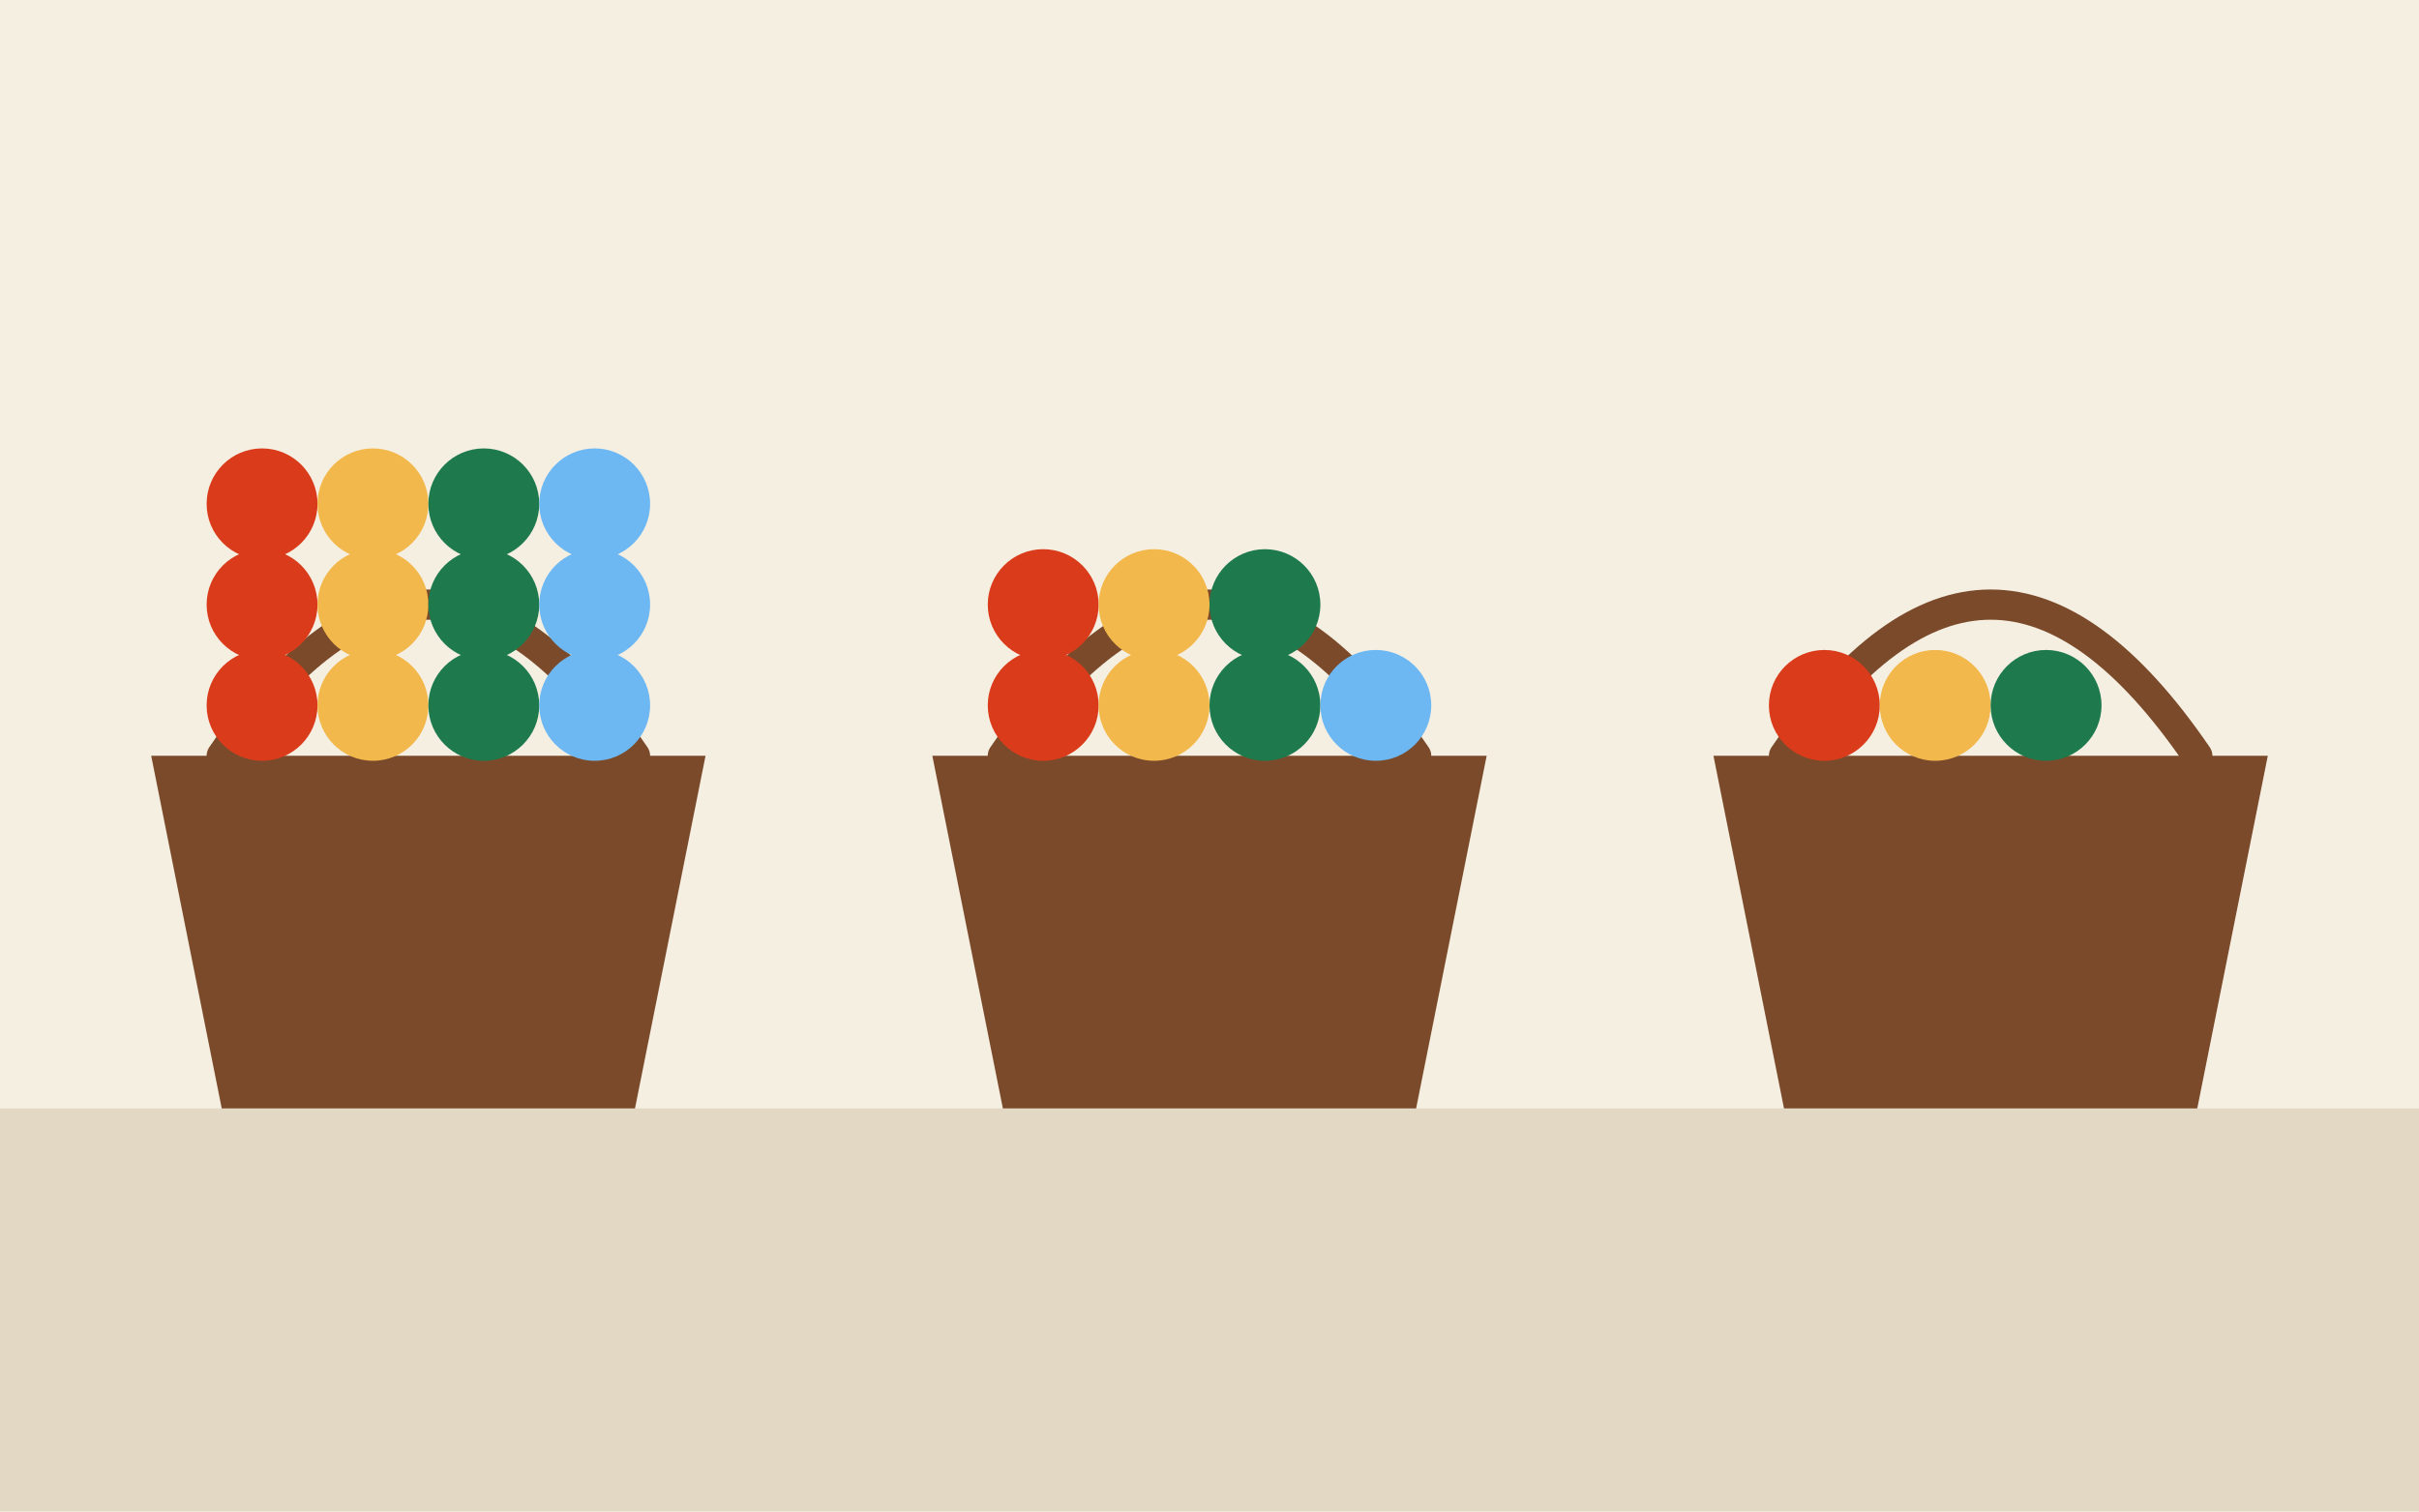
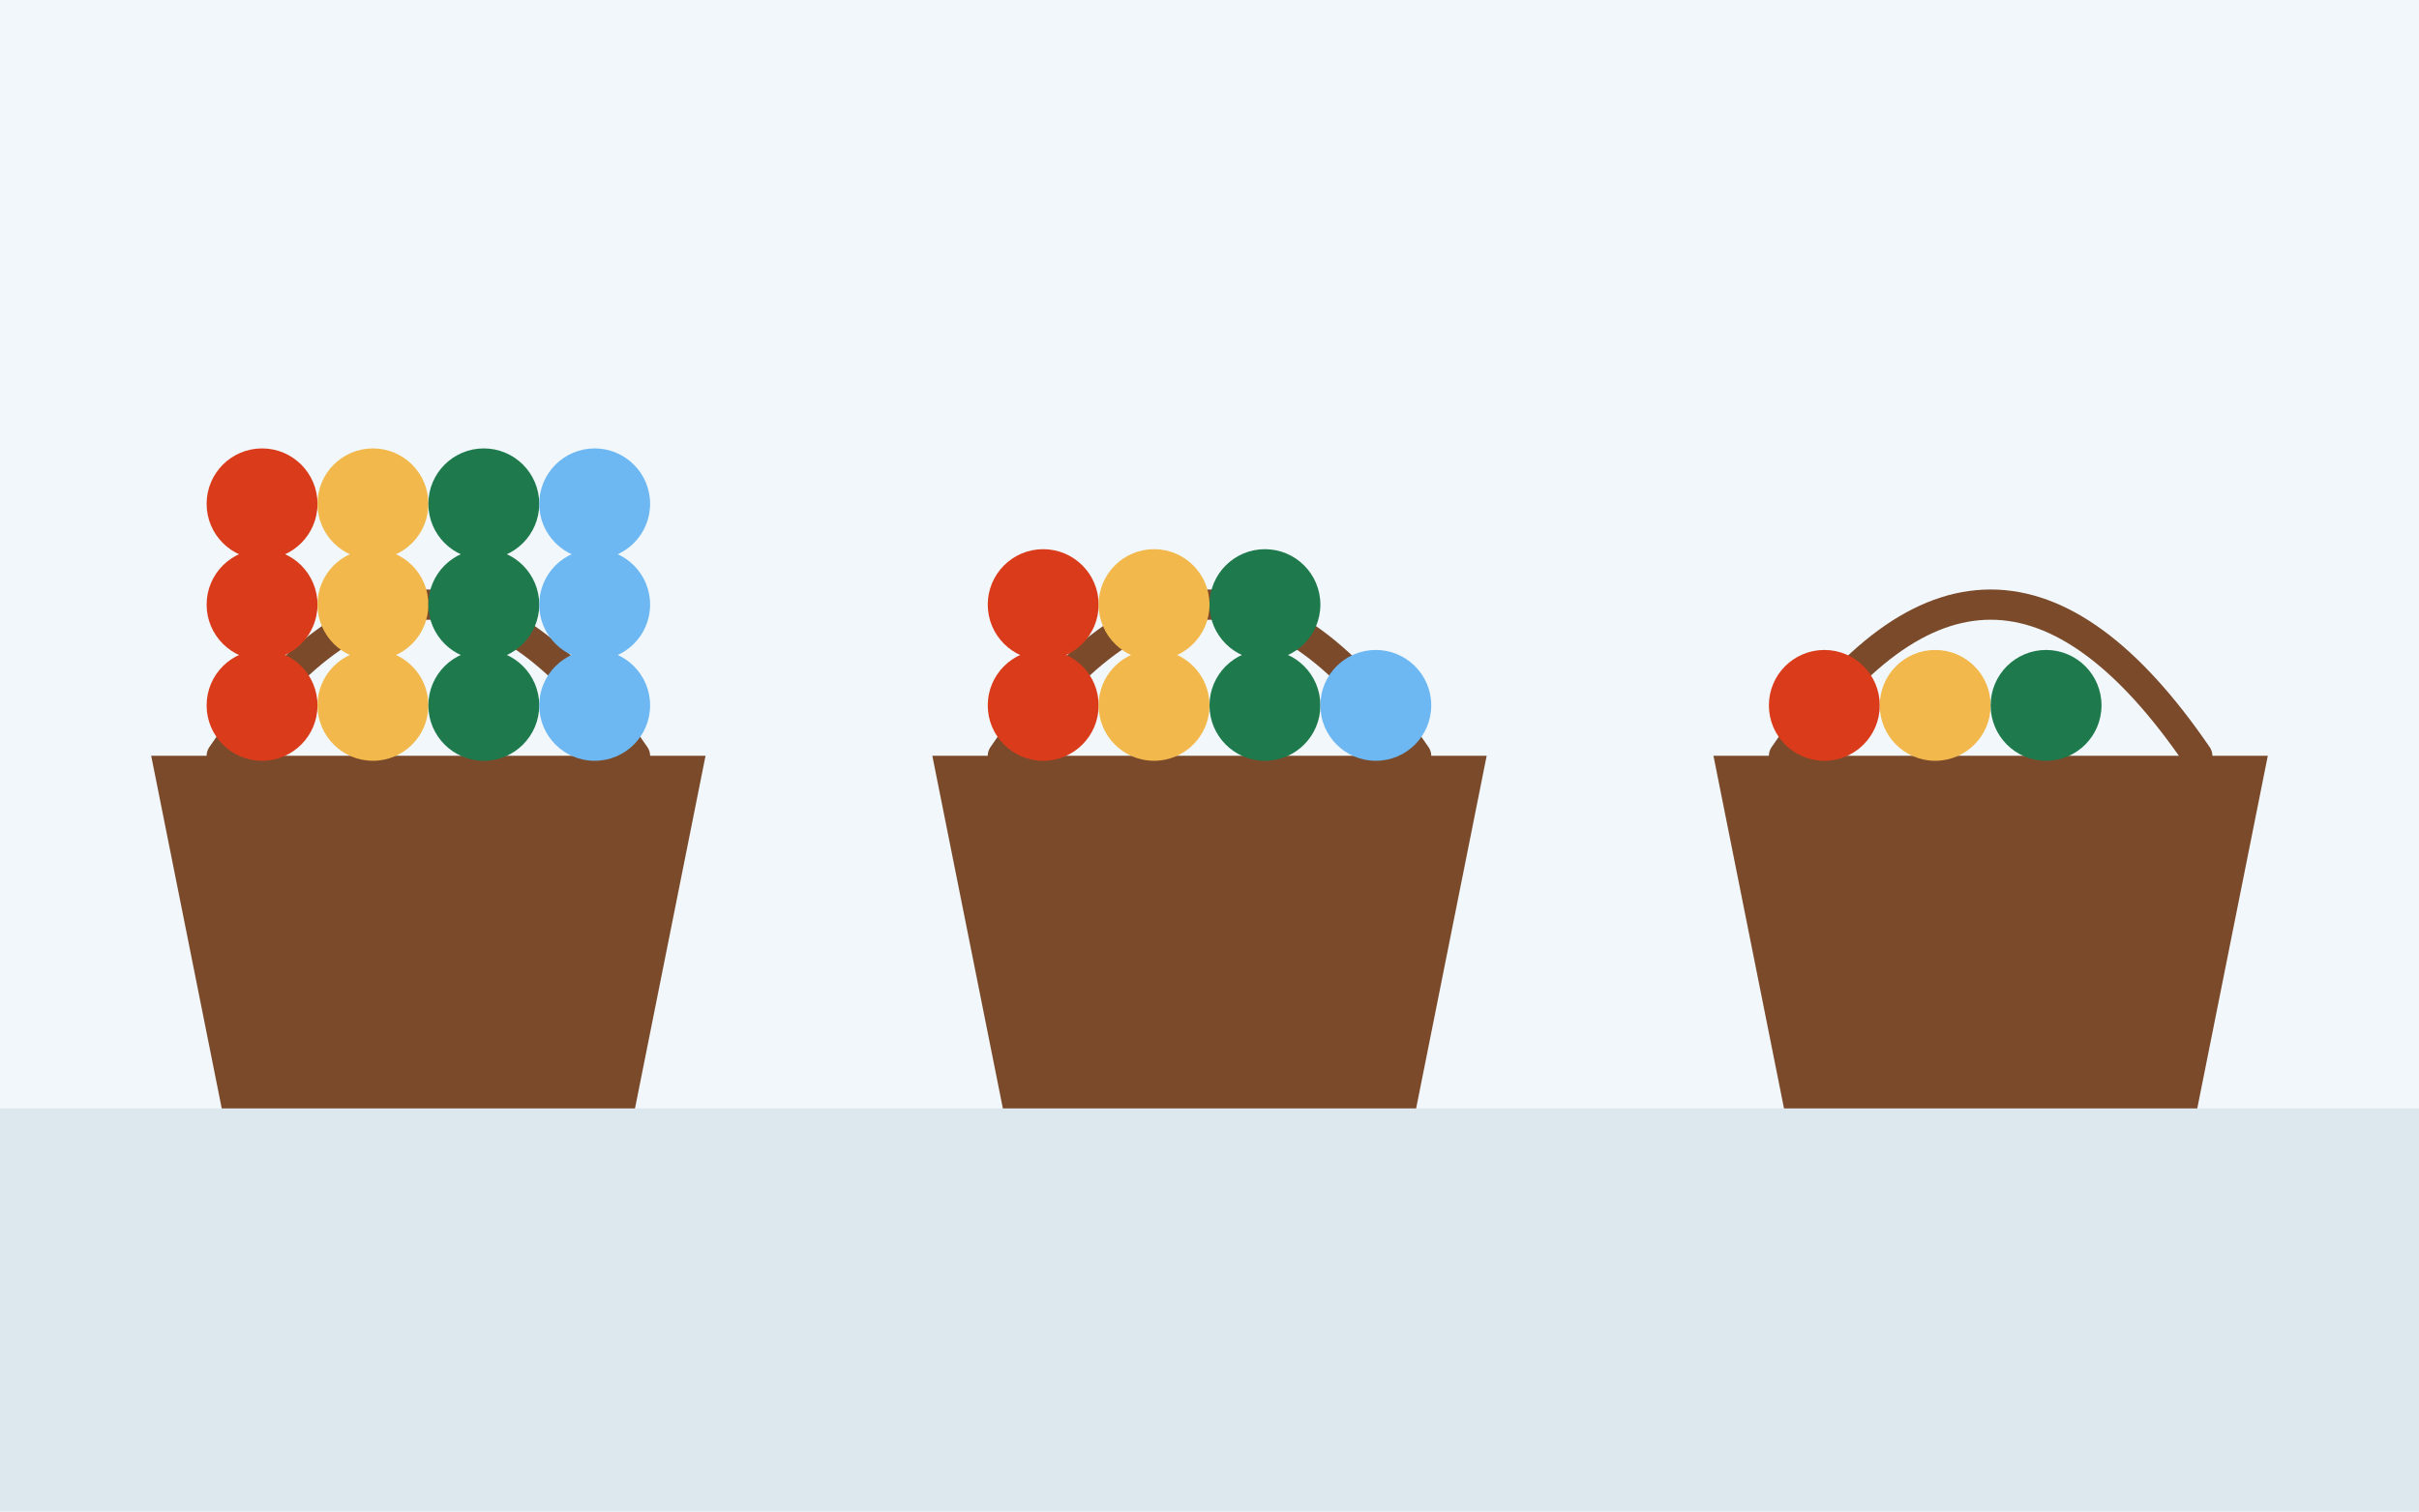
<svg xmlns="http://www.w3.org/2000/svg" viewBox="0 0 480 300" role="img" aria-label="Le même panier, de moins en moins rempli">
-   <rect width="480" height="300" fill="#F5EFE2" />
-   <rect x="0" y="220" width="480" height="80" rx="0" fill="#E2D8C4" />
+   <rect width="480" height="300" fill="#F1F7FA" />
+   <rect x="0" y="220" width="480" height="80" rx="0" fill="#DCE8ED" />
  <path d="M30,150 L140,150 L126,220 L44,220 Z" fill="#7A4A2A" />
  <path d="M44,150 Q85,90 126,150" fill="none" stroke="#7A4A2A" stroke-width="6" stroke-linecap="round" stroke-linejoin="round" />
  <circle cx="52" cy="140" r="11" fill="#DA3C1B" />
  <circle cx="74" cy="140" r="11" fill="#F2B84B" />
  <circle cx="96" cy="140" r="11" fill="#1E7A4C" />
  <circle cx="118" cy="140" r="11" fill="#6DB8F2" />
  <circle cx="52" cy="120" r="11" fill="#DA3C1B" />
  <circle cx="74" cy="120" r="11" fill="#F2B84B" />
  <circle cx="96" cy="120" r="11" fill="#1E7A4C" />
  <circle cx="118" cy="120" r="11" fill="#6DB8F2" />
  <circle cx="52" cy="100" r="11" fill="#DA3C1B" />
  <circle cx="74" cy="100" r="11" fill="#F2B84B" />
  <circle cx="96" cy="100" r="11" fill="#1E7A4C" />
  <circle cx="118" cy="100" r="11" fill="#6DB8F2" />
  <path d="M185,150 L295,150 L281,220 L199,220 Z" fill="#7A4A2A" />
  <path d="M199,150 Q240,90 281,150" fill="none" stroke="#7A4A2A" stroke-width="6" stroke-linecap="round" stroke-linejoin="round" />
  <circle cx="207" cy="140" r="11" fill="#DA3C1B" />
  <circle cx="229" cy="140" r="11" fill="#F2B84B" />
  <circle cx="251" cy="140" r="11" fill="#1E7A4C" />
  <circle cx="273" cy="140" r="11" fill="#6DB8F2" />
  <circle cx="207" cy="120" r="11" fill="#DA3C1B" />
  <circle cx="229" cy="120" r="11" fill="#F2B84B" />
  <circle cx="251" cy="120" r="11" fill="#1E7A4C" />
  <path d="M340,150 L450,150 L436,220 L354,220 Z" fill="#7A4A2A" />
  <path d="M354,150 Q395,90 436,150" fill="none" stroke="#7A4A2A" stroke-width="6" stroke-linecap="round" stroke-linejoin="round" />
  <circle cx="362" cy="140" r="11" fill="#DA3C1B" />
  <circle cx="384" cy="140" r="11" fill="#F2B84B" />
  <circle cx="406" cy="140" r="11" fill="#1E7A4C" />
</svg>
